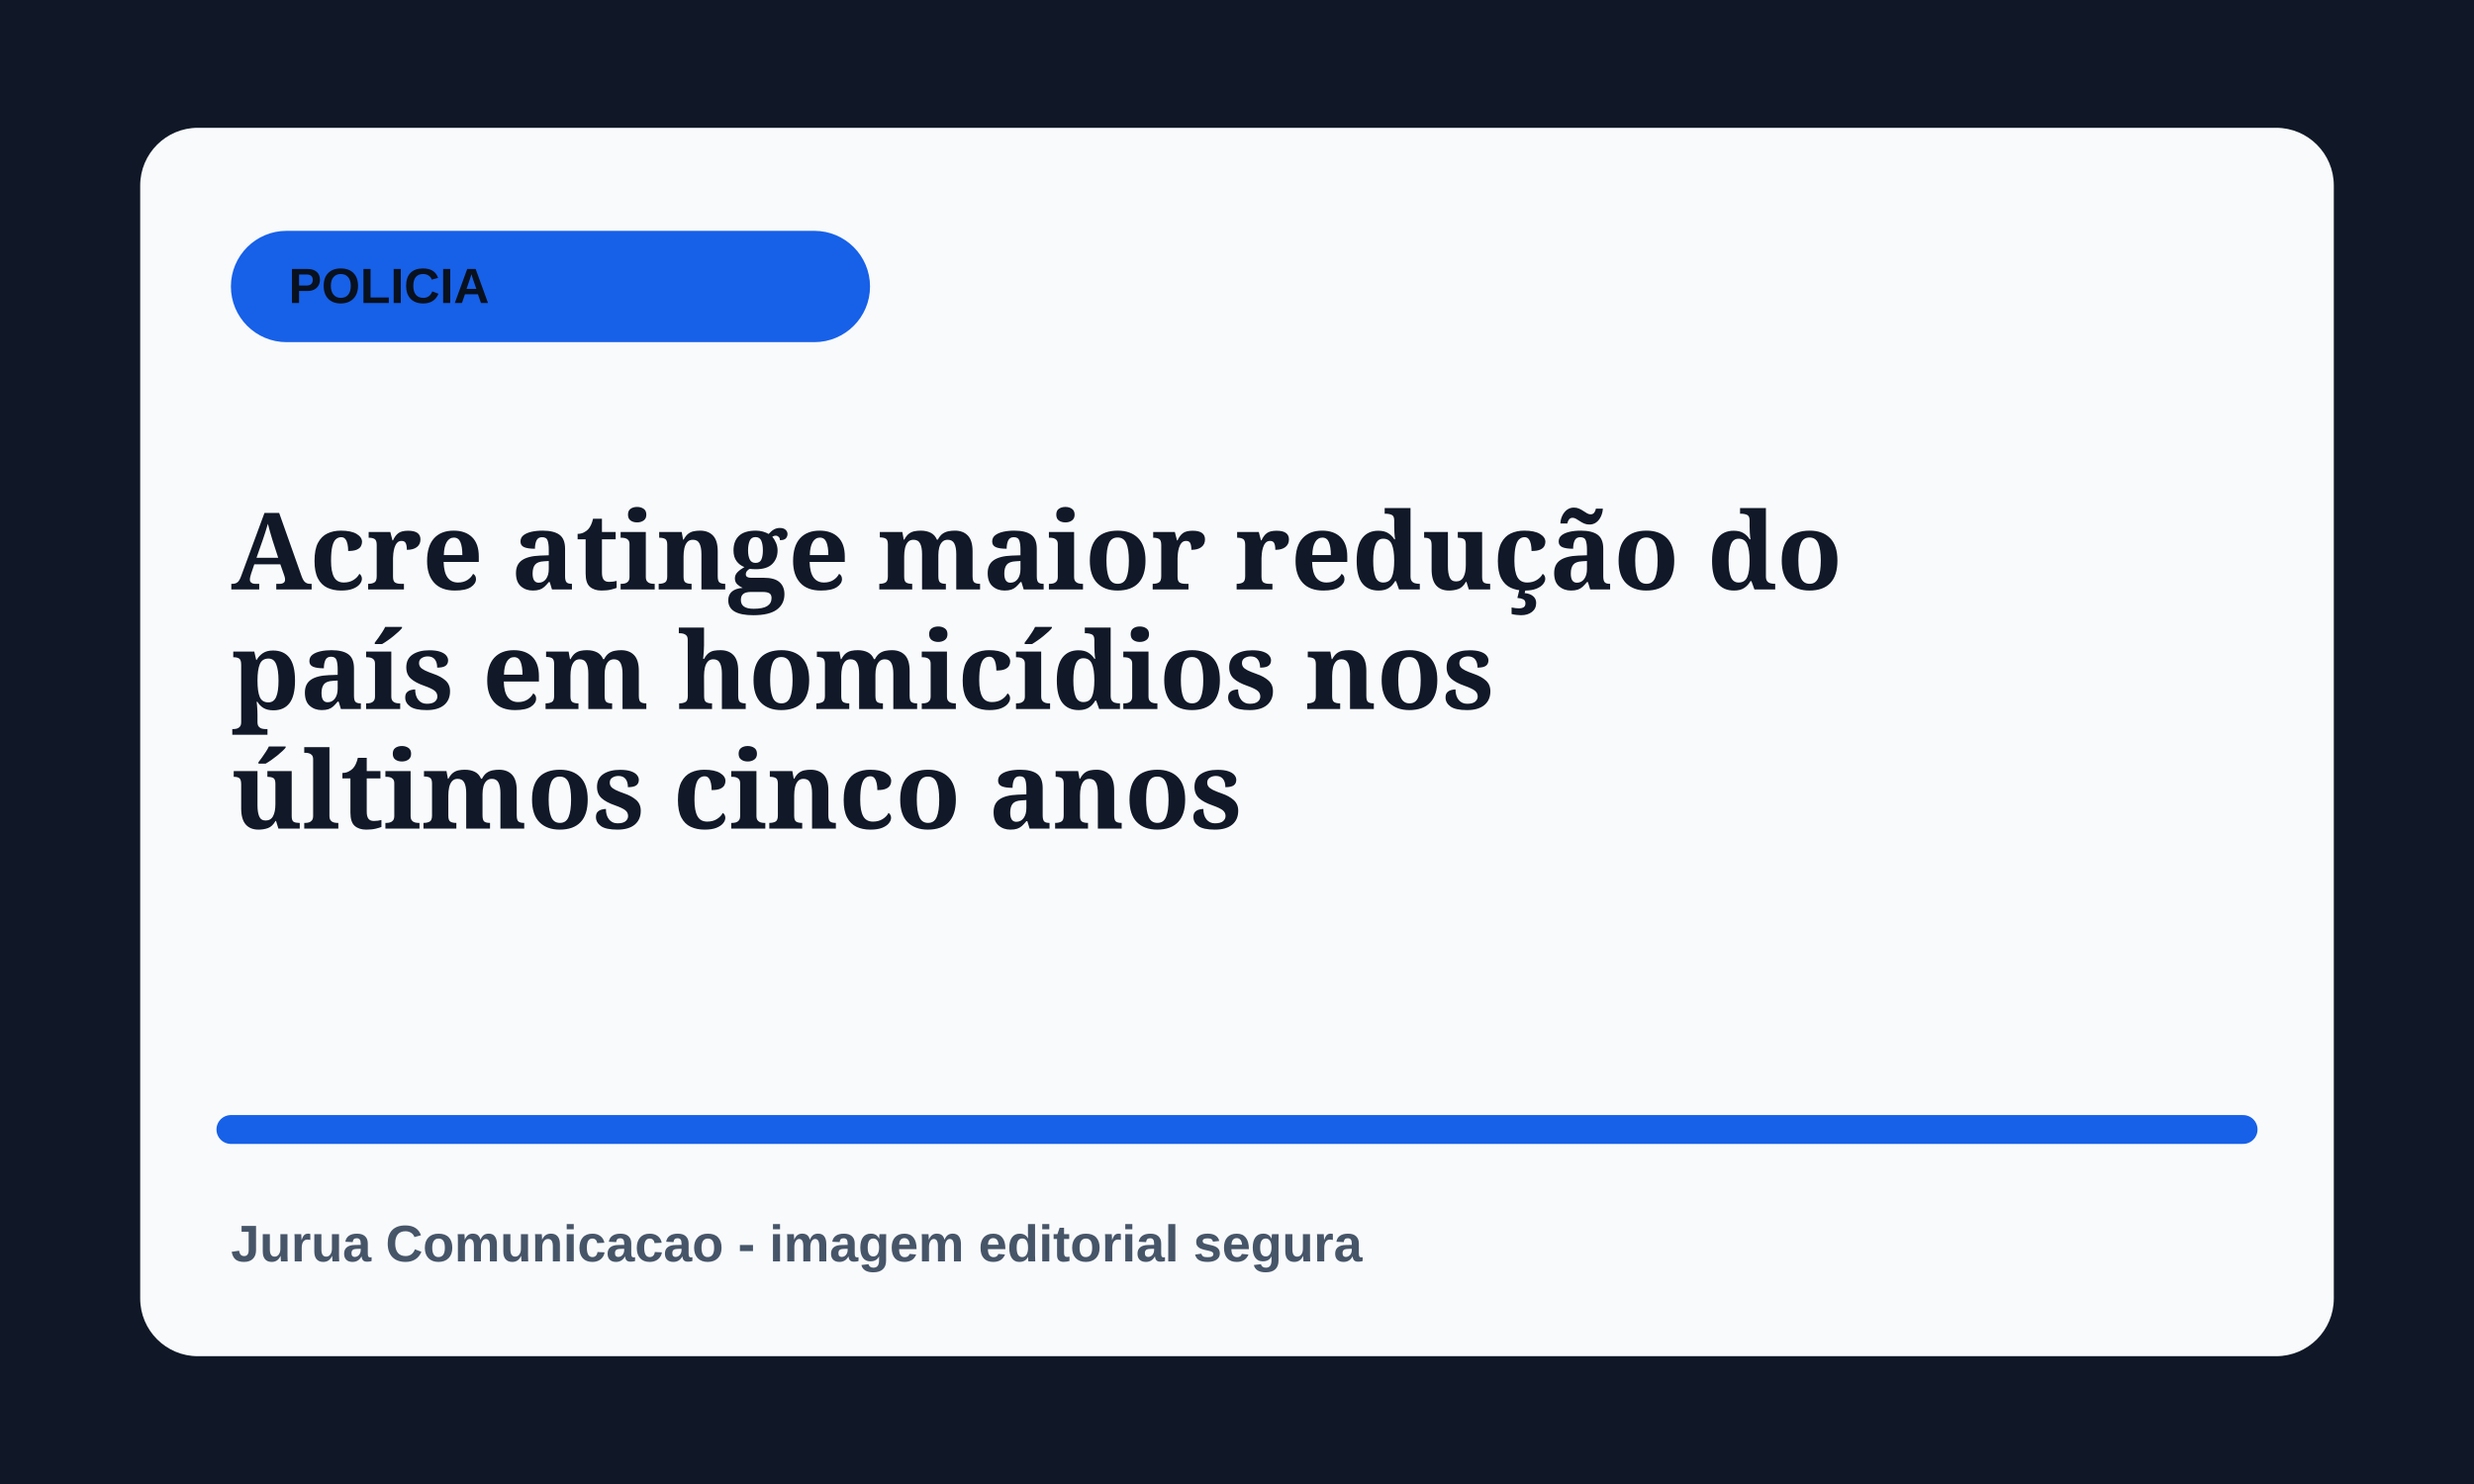
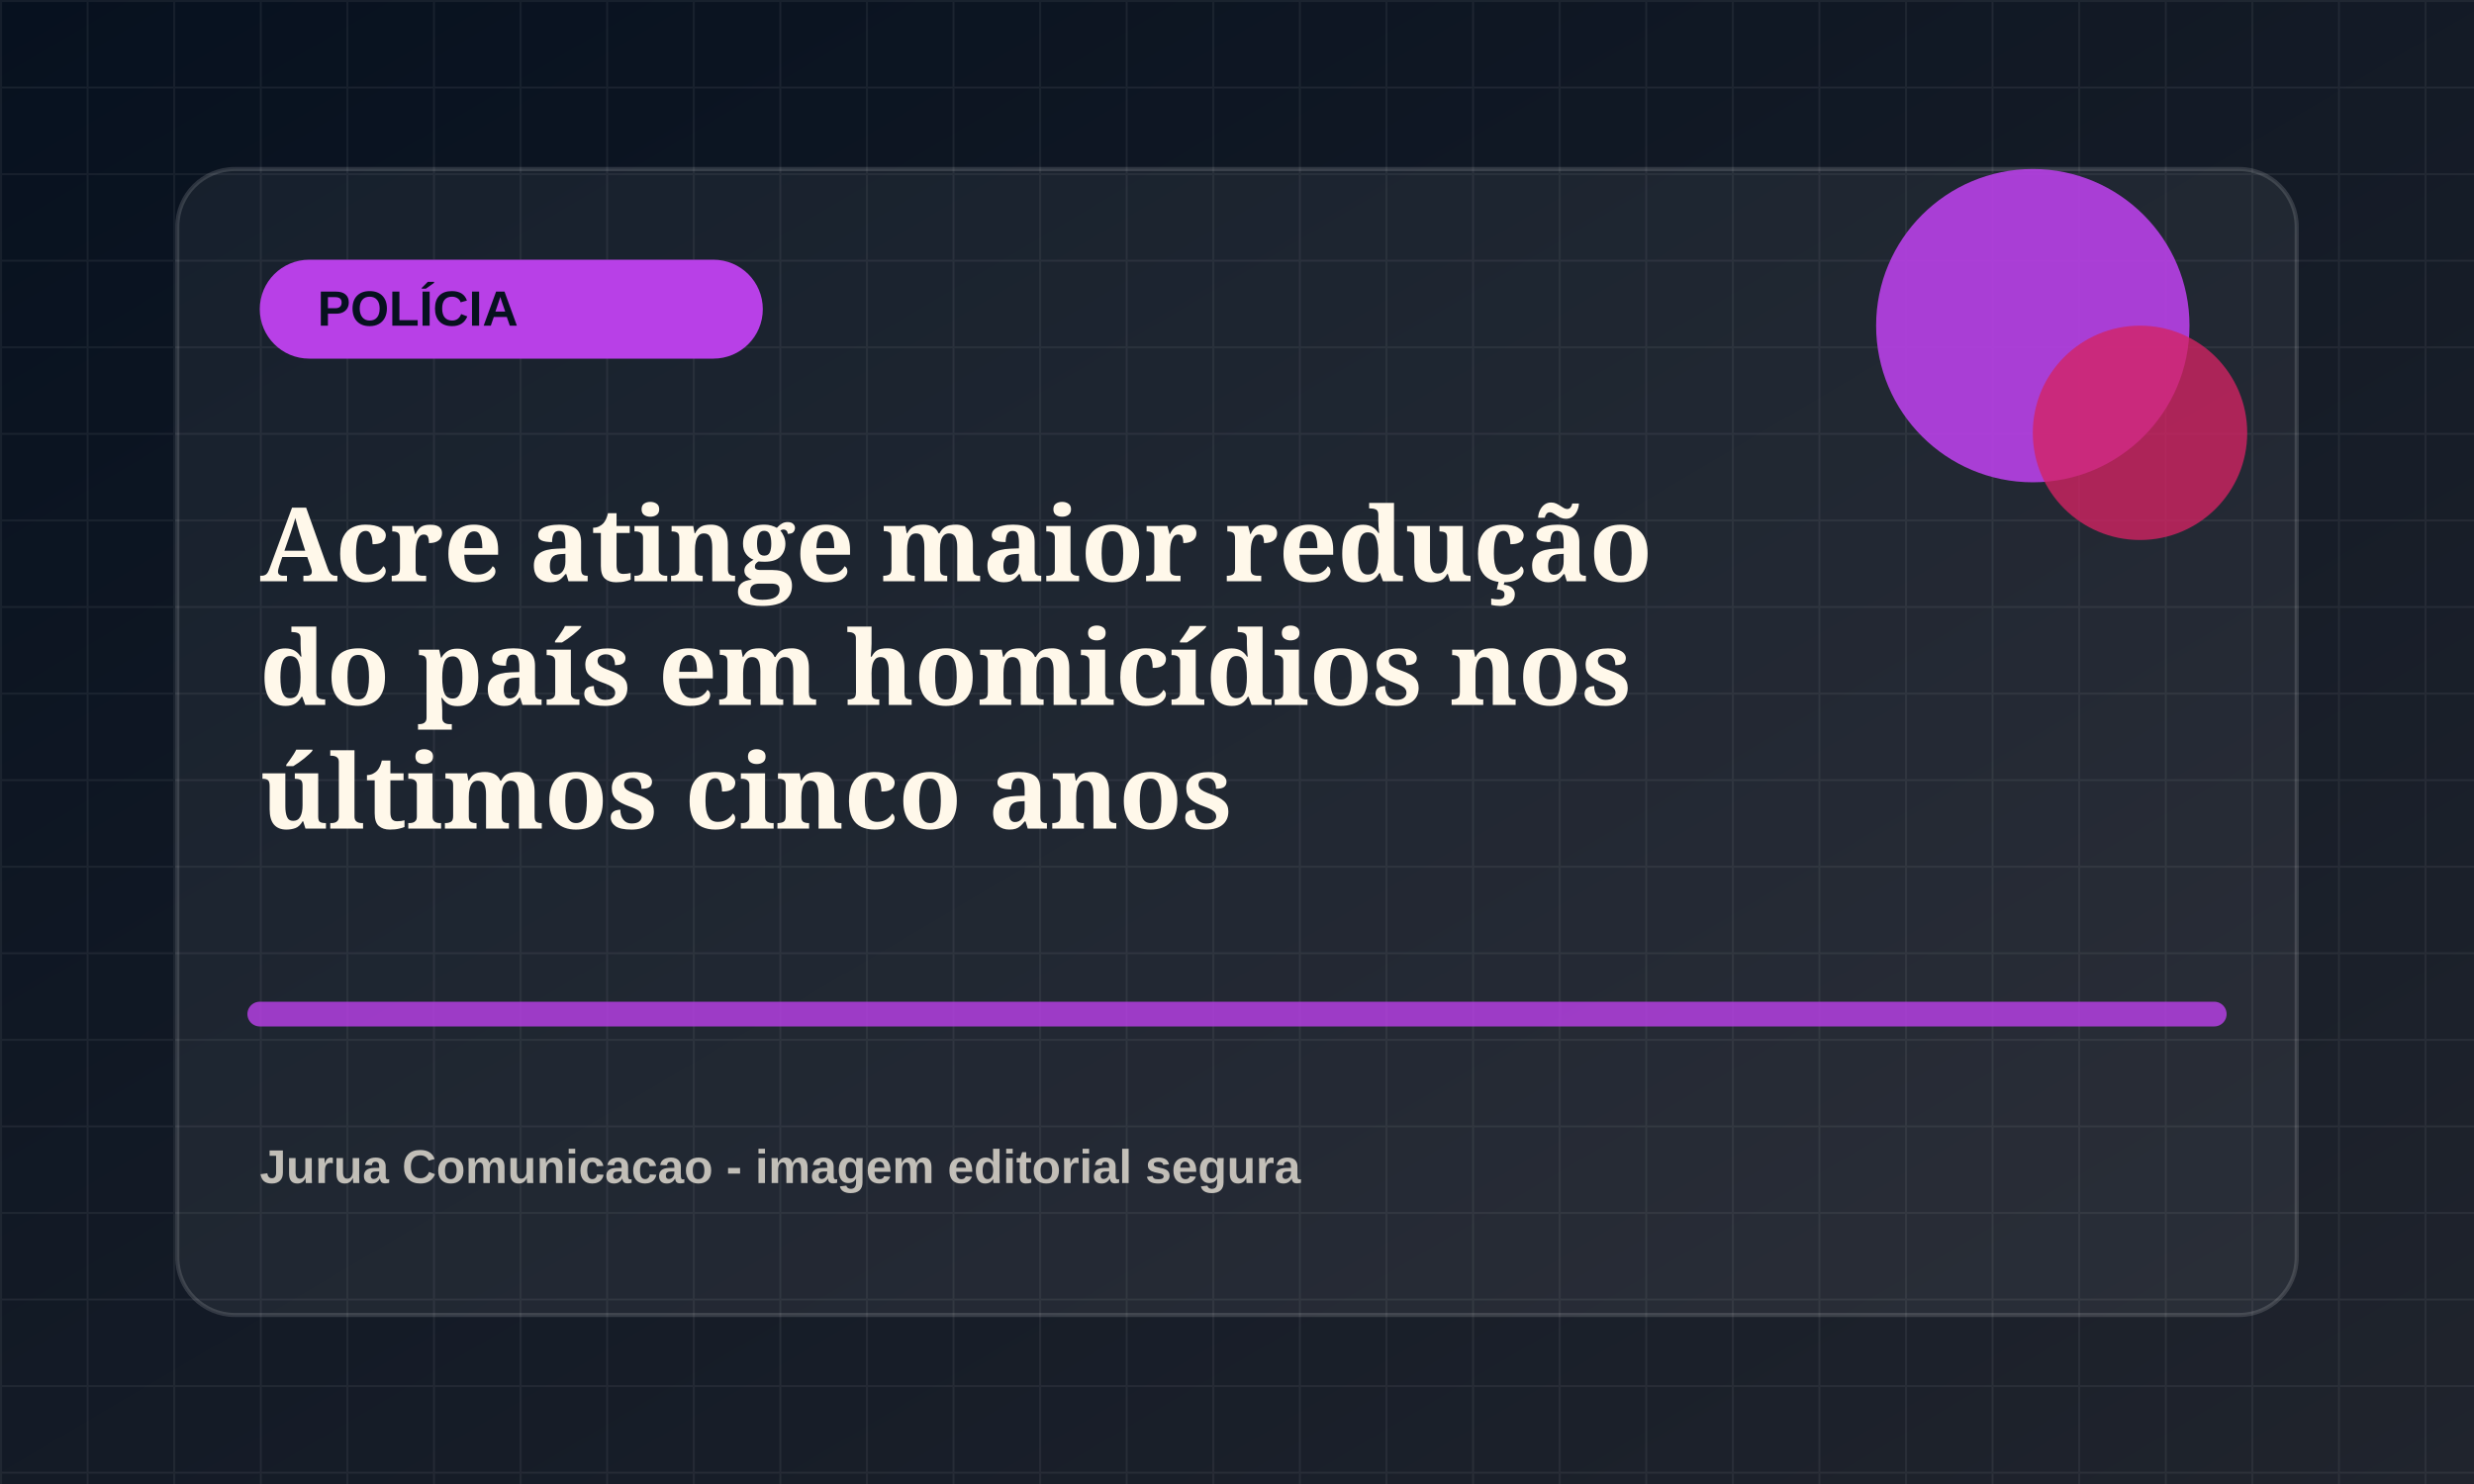
<svg xmlns="http://www.w3.org/2000/svg" viewBox="0 0 1200 720">
-   <rect width="1200" height="720" fill="#101827" />
-   <rect x="68" y="62" width="1064" height="596" rx="28" fill="#f8fafc" />
-   <rect x="112" y="112" width="310" height="54" rx="27" fill="hsl(219 82% 50%)" />
-   <text x="140" y="147" fill="#08111f" font-family="Arial, sans-serif" font-size="24" font-weight="800">POLICIA</text>
-   <text x="112" y="286" fill="#111827" font-family="Georgia, serif" font-size="52" font-weight="700">
-     <tspan x="112" dy="0">Acre atinge maior redução do</tspan>
-     <tspan x="112" dy="58">país em homicídios nos</tspan>
-     <tspan x="112" dy="58">últimos cinco anos</tspan>
+   <defs>
+     <linearGradient id="bg" x1="0" x2="1" y1="0" y2="1">
+       <stop offset="0" stop-color="#07111f" />
+       <stop offset="1" stop-color="#20242d" />
+     </linearGradient>
+     <pattern id="grid" width="42" height="42" patternUnits="userSpaceOnUse">
+       <path d="M42 0H0v42" fill="none" stroke="rgba(255,255,255,.055)" stroke-width="2" />
+     </pattern>
+   </defs>
+   <rect width="1200" height="720" fill="url(#bg)" />
+   <rect width="1200" height="720" fill="url(#grid)" />
+   <rect x="86" y="82" width="1028" height="556" rx="28" fill="rgba(255,255,255,.055)" stroke="rgba(255,255,255,.14)" stroke-width="2" />
+   <rect x="126" y="126" width="244" height="48" rx="24" fill="hsl(283 78% 58%)" />
+   <text x="154" y="158" fill="#07111f" font-family="Arial, sans-serif" font-size="24" font-weight="800">POLÍCIA</text>
+   <circle cx="986" cy="158" r="76" fill="hsl(283 78% 58%)" opacity=".9" />
+   <circle cx="1038" cy="210" r="52" fill="hsl(338 72% 48%)" opacity=".78" />
+   <path d="M126 492h948" stroke="hsl(283 78% 58%)" stroke-width="12" stroke-linecap="round" opacity=".82" />
+   <text x="126" y="282" fill="#fff8ea" font-family="Georgia, serif" font-size="50" font-weight="700">
+     <tspan x="126" dy="0">Acre atinge maior redução</tspan>
+     <tspan x="126" dy="60">do país em homicídios nos</tspan>
+     <tspan x="126" dy="60">últimos cinco anos</tspan>
  </text>
-   <path d="M112 548h976" stroke="hsl(219 82% 50%)" stroke-width="14" stroke-linecap="round" />
-   <text x="112" y="612" fill="#475569" font-family="Arial, sans-serif" font-size="25" font-weight="700">Jurua Comunicacao - imagem editorial segura</text>
+   <text x="126" y="574" fill="rgba(255,248,234,.72)" font-family="Arial, sans-serif" font-size="23" font-weight="700">Jurua Comunicacao - imagem editorial segura</text>
</svg>
